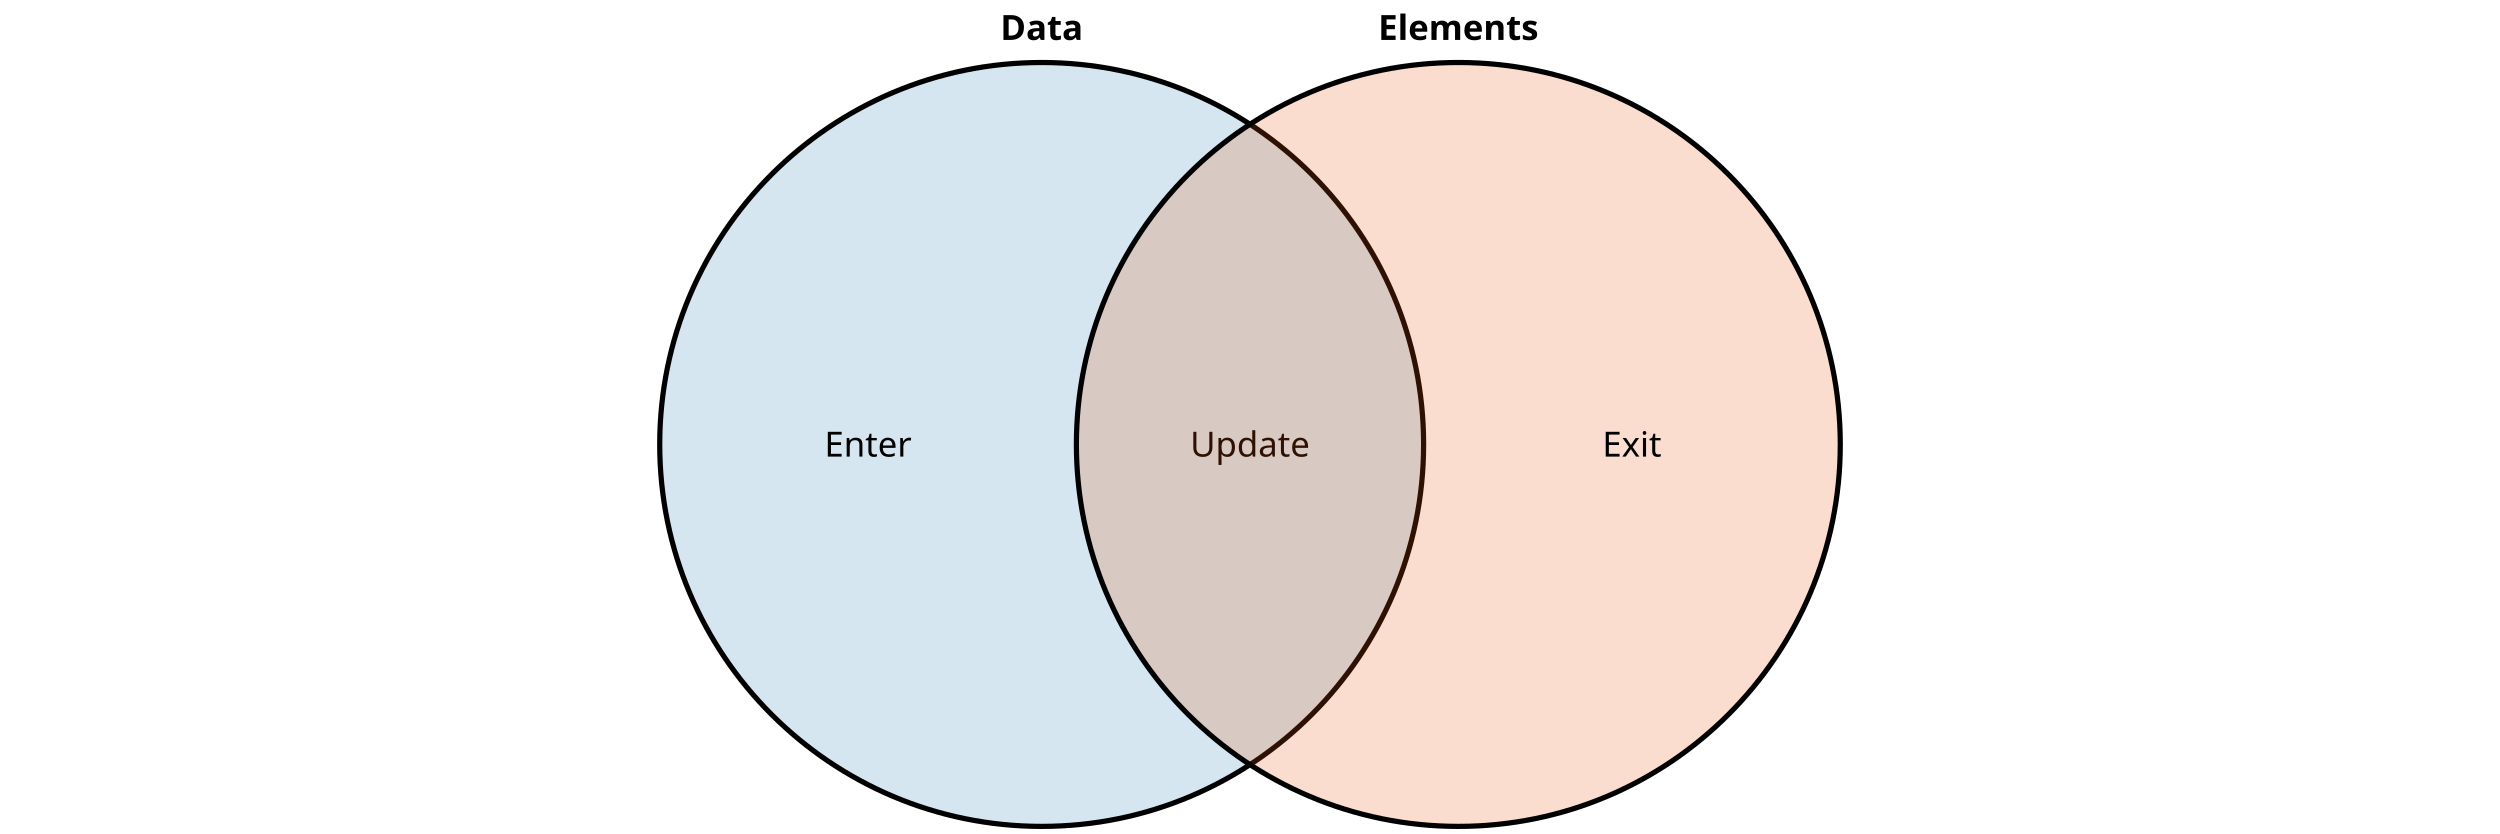
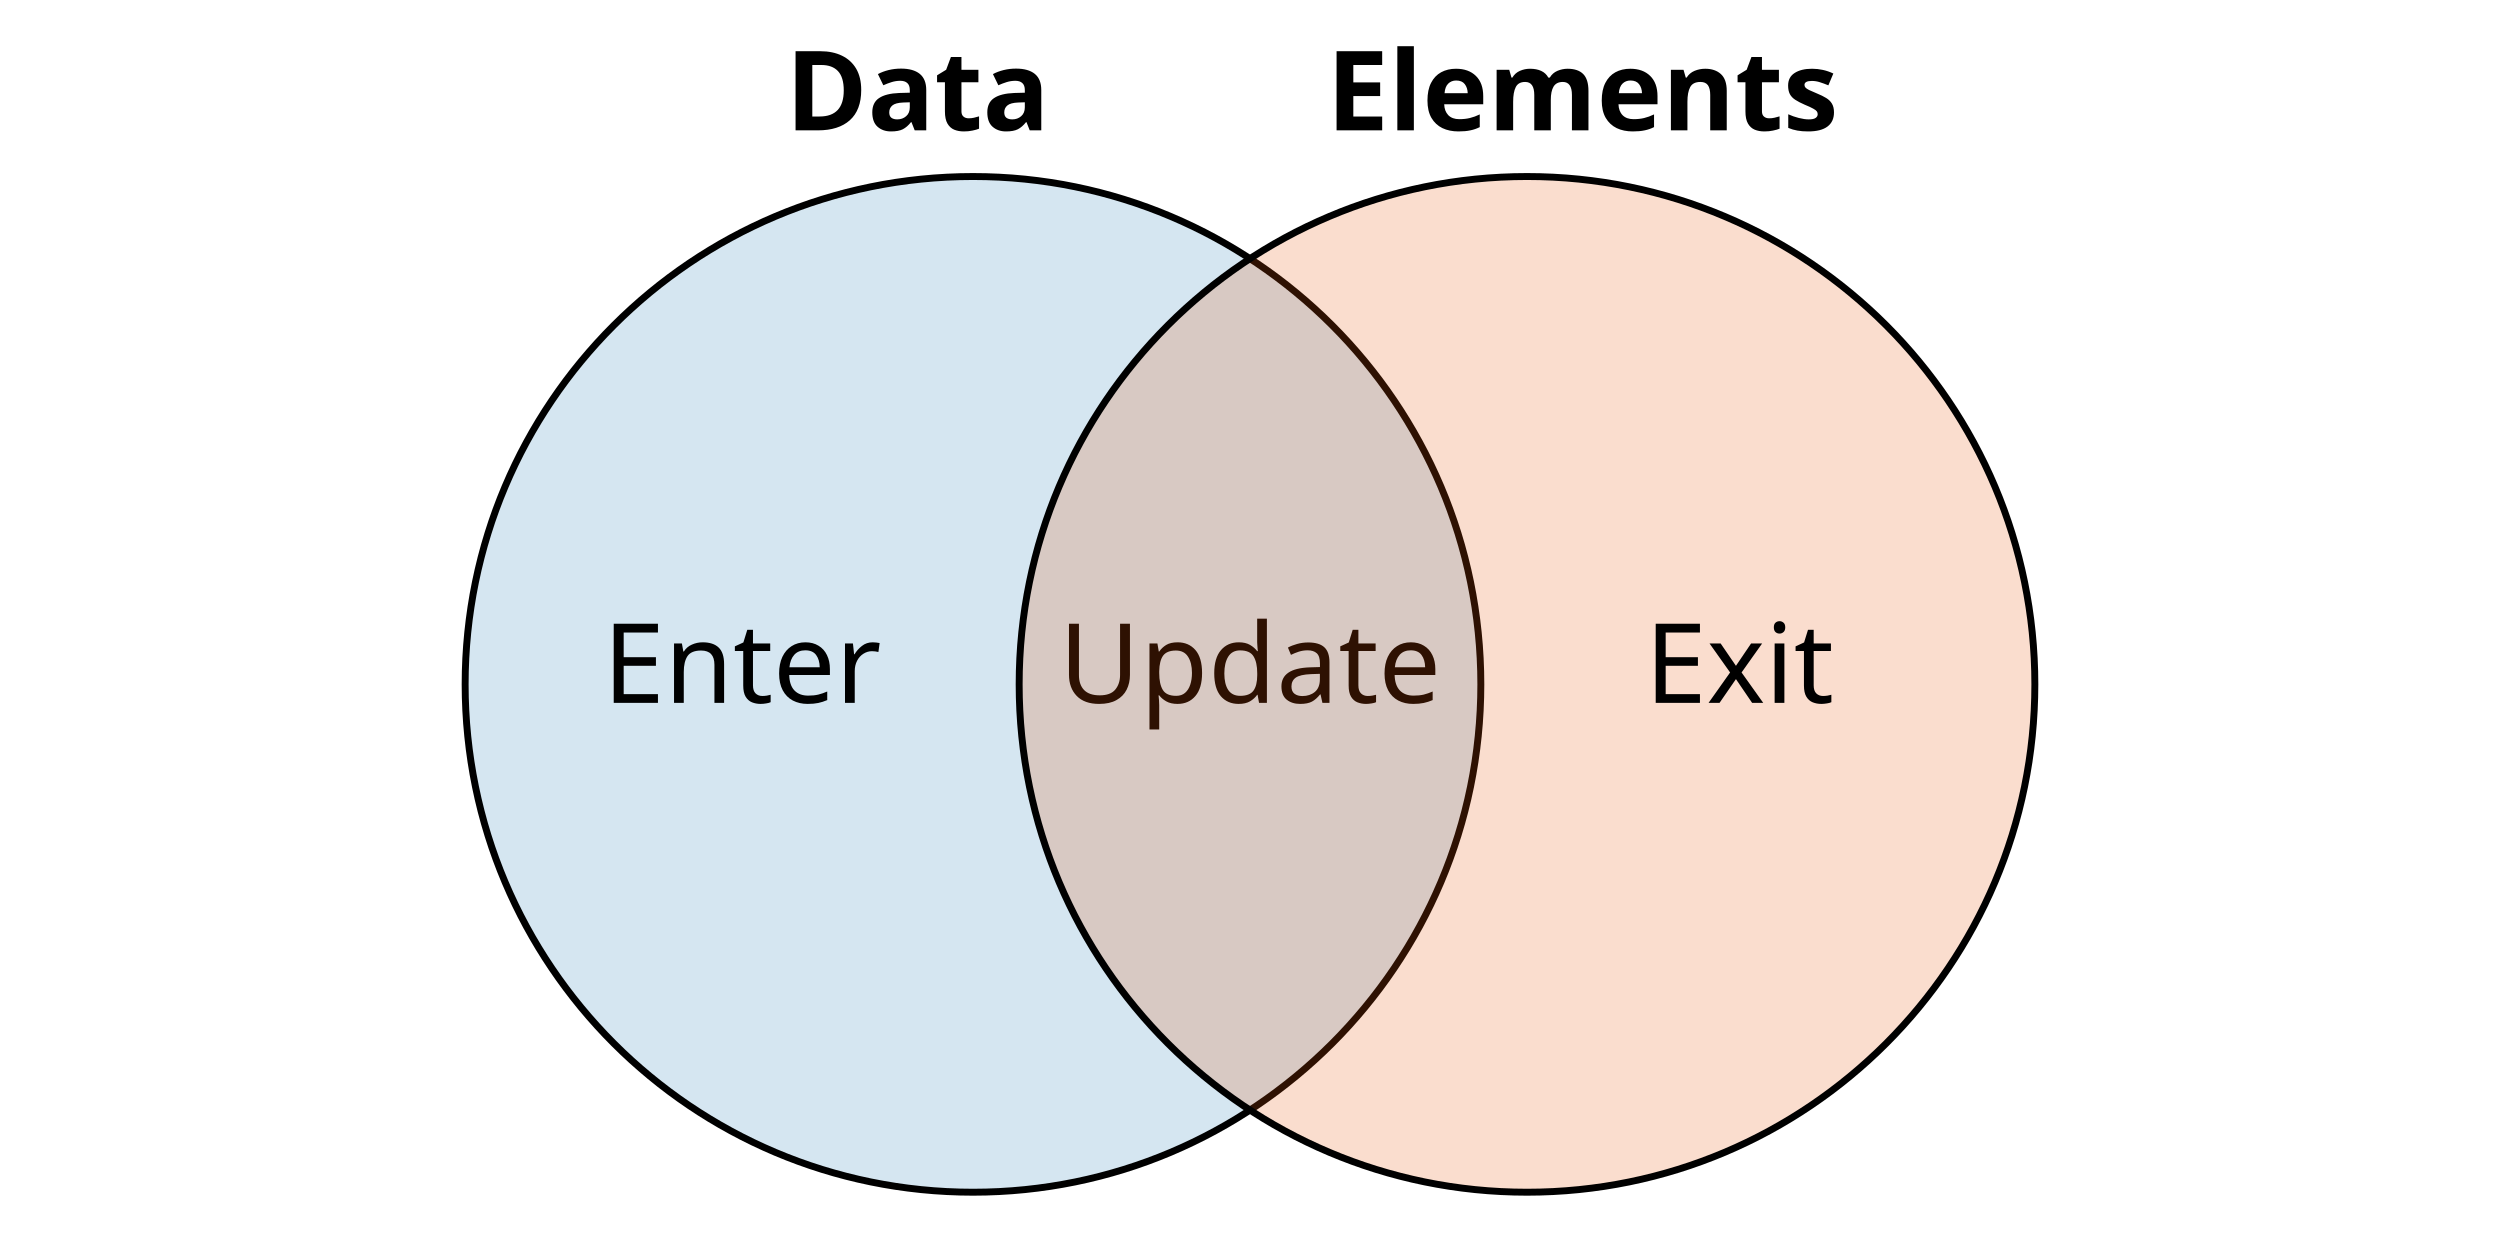
- <svg xmlns="http://www.w3.org/2000/svg" width="720" height="240" version="1.1">
-   <defs class="svg-crowbar">
-     <style type="text/css">
+ <svg xmlns="http://www.w3.org/2000/svg" width="541.5" height="268.984" version="1.1" id="svg2">
+   <defs class="svg-crowbar" id="defs4">
+     <style type="text/css" id="style6">
html { min-width: 1040px; }
body { background-color: rgb(252, 252, 250); color: rgb(51, 51, 51); font-family: serif; margin: 1em auto 4em; position: relative; width: 960px; background-position: initial initial; background-repeat: initial initial; }
header, footer, h1, h2, h3, h4, aside { color: rgb(0, 0, 0); font-family: sans-serif; }
h1 { font-size: 64px; font-weight: 300; letter-spacing: -2px; margin: 0.3em 0px 0.1em; }
h2 { margin-top: 2em; }
h1, h2 { text-rendering: optimizelegibility; }
h2 a { color: rgb(204, 204, 204); left: -20px; position: absolute; width: 740px; }
footer { font-size: small; margin-top: 8em; }
header aside { margin-top: 88px; }
header aside, footer aside { color: rgb(99, 99, 99); text-align: right; }
aside { font-size: small; right: 0px; position: absolute; width: 180px; }
.attribution { font-size: small; margin-bottom: 2em; }
blockquote q { display: block; font-style: oblique; }
li { width: 680px; }
a { color: rgb(70, 130, 180); }
a:not(:hover) { text-decoration: none; }
pre, code, textarea { font-family: Menlo, monospace; }
code { line-height: 1em; }
textarea { font-size: 100%; }
.html .value, .javascript .string, .javascript .regexp { color: rgb(117, 107, 177); }
.html .tag, .css .tag, .javascript .keyword { color: rgb(49, 130, 189); }
.comment { color: rgb(99, 99, 99); }
.html .doctype, .javascript .number { color: rgb(49, 163, 84); }
.html .attribute, .css .attribute, .javascript .class, .javascript .special { color: rgb(230, 85, 13); }
svg { font-style: normal; font-variant: normal; font-weight: normal; font-size: 10px; line-height: normal; font-family: sans-serif; }
.axis path, .axis line { fill: none; stroke: #000000; shape-rendering: crispedges; }
sup, sub { line-height: 0; }
q::before { content: '“'; }
q::after { content: '”'; }
blockquote::before { position: absolute; left: 2em; }
blockquote::after { position: absolute; }
circle { fill: none; fill-opacity: 0.2; stroke: #000000; stroke-width: 1.5px; }</style>
  </defs>
-   <g transform="translate(0,128)">
-     <g transform="translate(300)">
-       <circle r="110" style="fill: #3182bd;" />
-       <text y="-120" dy=".35em" text-anchor="middle" style="font-weight: bold;">Data</text>
-       <text x="-50" dy=".35em" text-anchor="middle">Enter</text>
+   <g transform="translate(-89.25,148.2344)" id="g8">
+     <g transform="translate(300,0)" id="g10">
+       <circle r="110" style="fill:#3182bd;fill-opacity:0.2;stroke:#000000;stroke-width:1.5px" id="circle12" d="M 110,0 C 110,60.751 60.751,110 0,110 -60.751,110 -110,60.751 -110,0 c 0,-60.751 49.249,-110 110,-110 60.751,0 110,49.249 110,110 z" cx="0" cy="0" />
+       <text y="-120" dy="0" style="font-weight:bold;text-anchor:middle" id="text14" x="-12">
+         <tspan style="font-size:24px" id="tspan3011">Data</tspan>
+       </text>
+       <text x="-50" dy="0" id="text16" style="text-anchor:middle" y="4">
+         <tspan style="font-size:24px" id="tspan3007">Enter</tspan>
+       </text>
    </g>
-     <text x="360" dy=".35em" text-anchor="middle">Update</text>
-     <g transform="translate(420)">
-       <circle r="110" style="fill: #e6550d;" />
-       <text y="-120" dy=".35em" text-anchor="middle" style="font-weight: bold;">Elements</text>
-       <text x="50" dy=".35em" text-anchor="middle">Exit</text>
+     <text x="360" dy="0" id="text18" style="text-anchor:middle" y="4">
+       <tspan style="font-size:24px" id="tspan3015">Update</tspan>
+     </text>
+     <g transform="translate(420,0)" id="g20">
+       <circle r="110" style="fill:#e6550d;fill-opacity:0.2;stroke:#000000;stroke-width:1.5px" id="circle22" d="M 110,0 C 110,60.751 60.751,110 0,110 -60.751,110 -110,60.751 -110,0 c 0,-60.751 49.249,-110 110,-110 60.751,0 110,49.249 110,110 z" cx="0" cy="0" />
+       <text y="-120" dy="0" style="font-weight:bold;text-anchor:middle" id="text24" x="12">
+         <tspan style="font-size:24px" id="tspan3013">Elements</tspan>
+       </text>
+       <text x="46" dy="0" id="text26" style="text-anchor:middle" y="4">
+         <tspan style="font-size:24px" id="tspan3009">Exit</tspan>
+       </text>
    </g>
  </g>
</svg>
